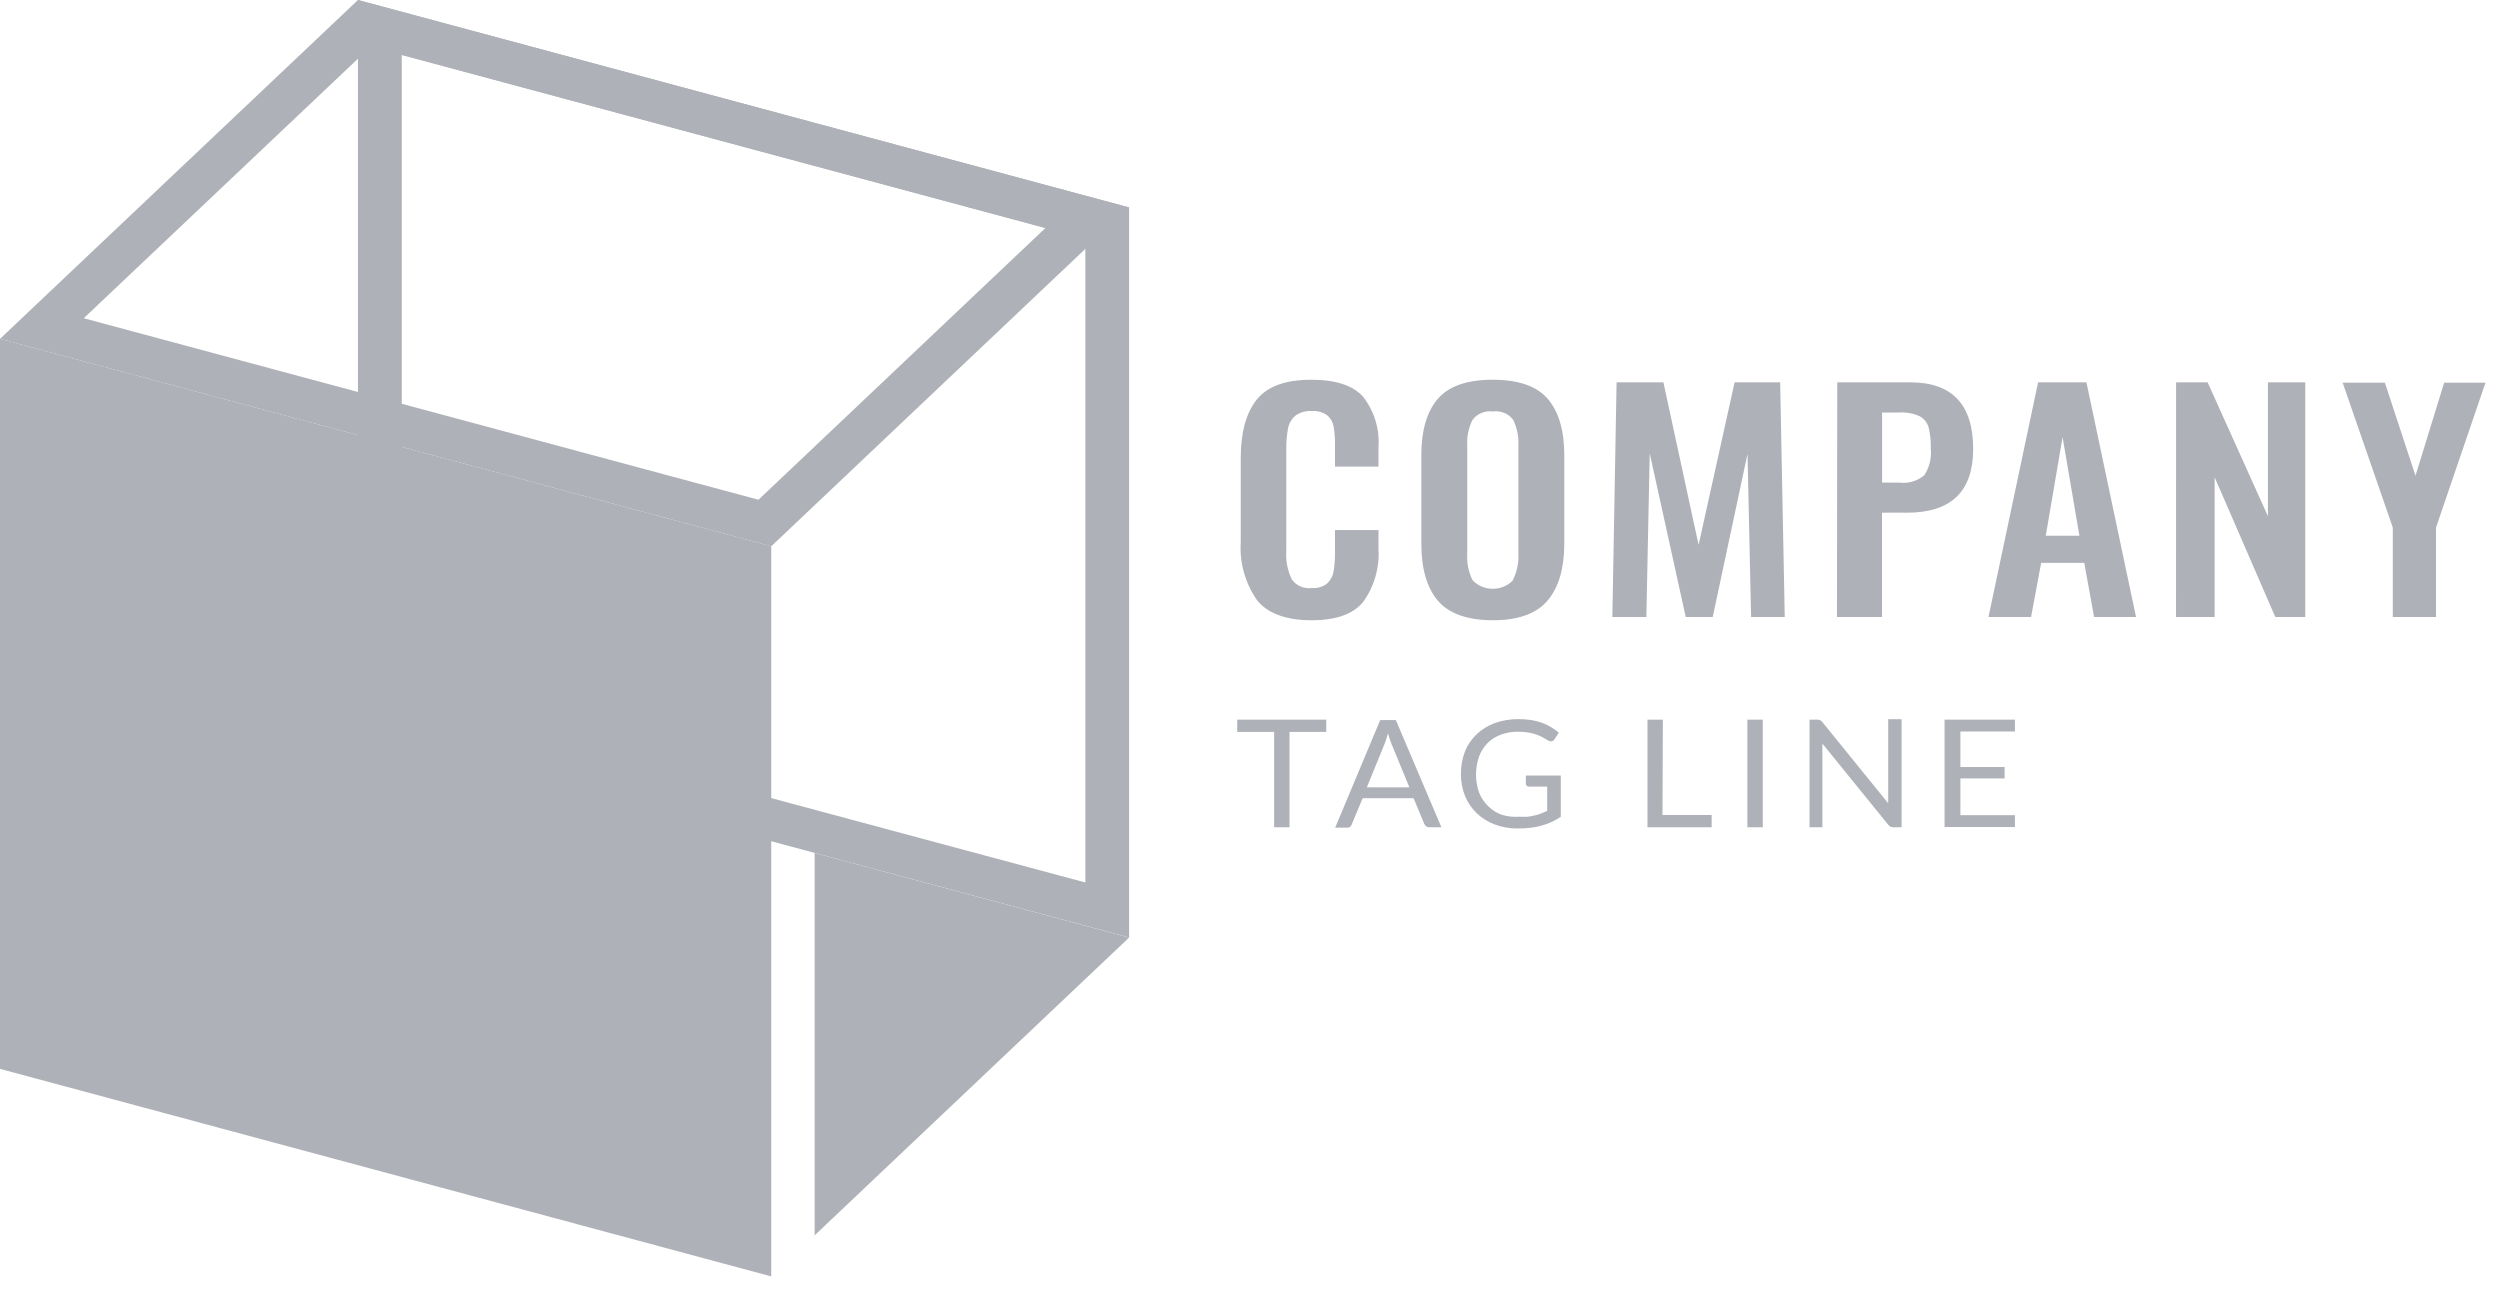
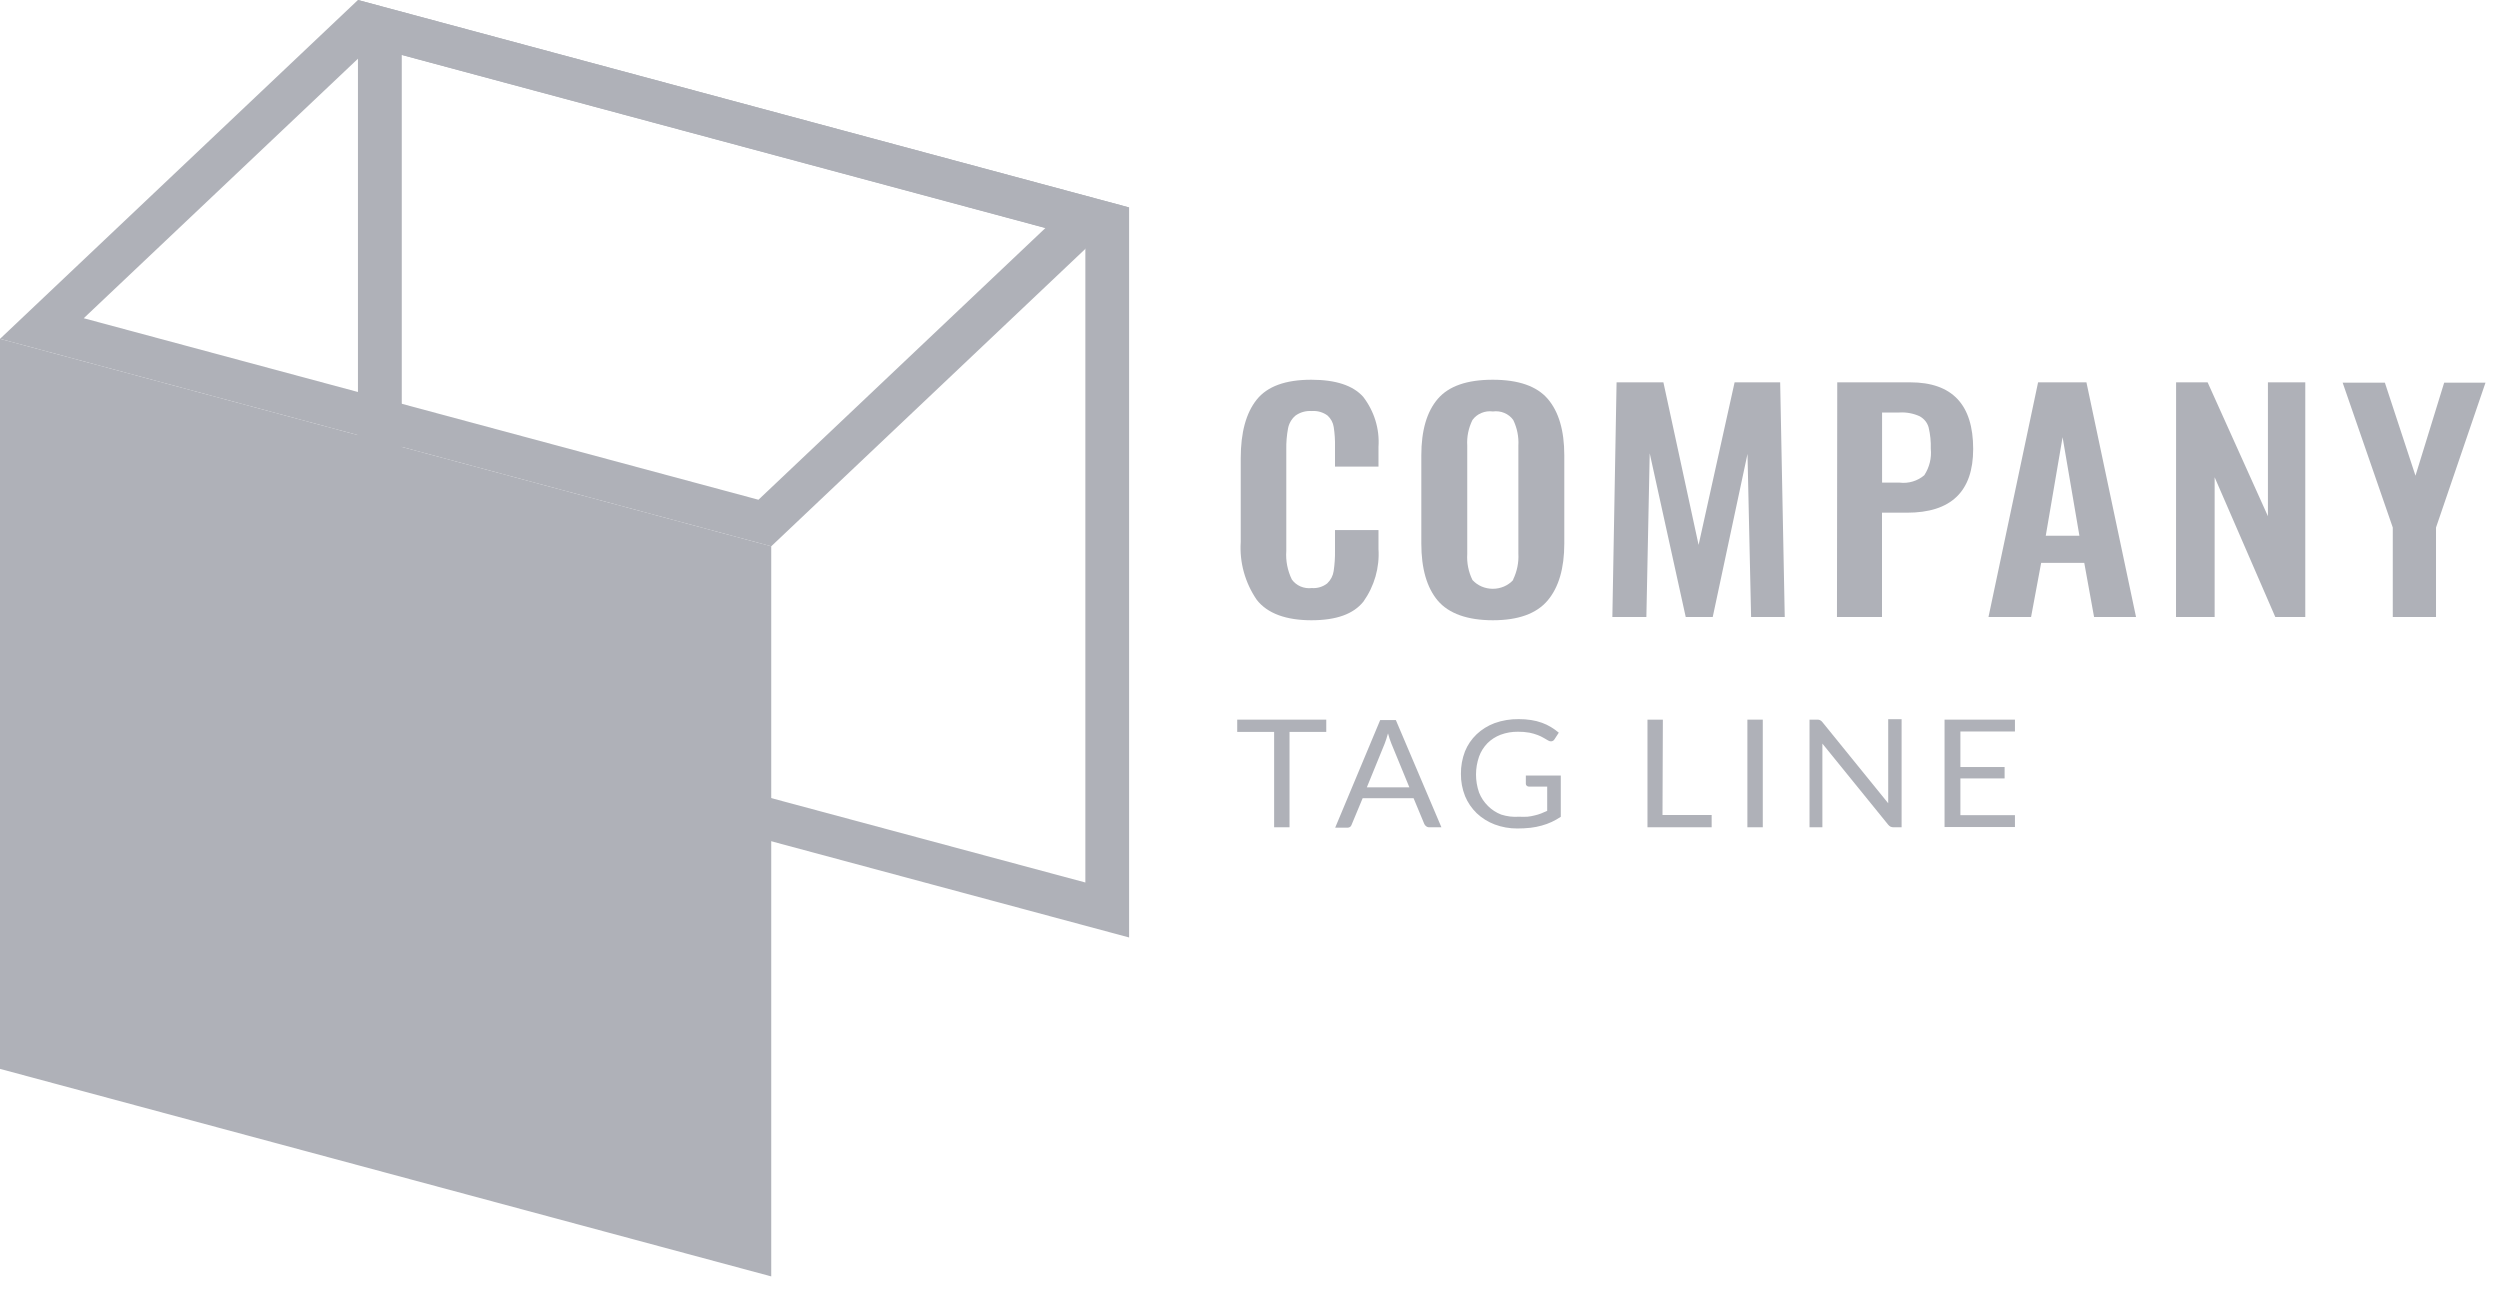
<svg xmlns="http://www.w3.org/2000/svg" width="89" height="46" viewBox="0 0 89 46" fill="none">
  <path d="M44.74 21.353C44.323 20.743 44.123 20.022 44.17 19.296V16.314C44.17 15.399 44.359 14.704 44.737 14.229C45.115 13.754 45.765 13.517 46.686 13.519C47.551 13.519 48.166 13.721 48.529 14.126C48.925 14.642 49.118 15.273 49.074 15.91V16.611H47.526V15.901C47.531 15.668 47.516 15.436 47.481 15.206C47.459 15.049 47.381 14.903 47.26 14.793C47.101 14.675 46.9 14.617 46.699 14.633C46.487 14.618 46.276 14.678 46.109 14.803C45.974 14.924 45.884 15.084 45.853 15.258C45.808 15.501 45.788 15.748 45.792 15.995V19.615C45.767 19.964 45.836 20.313 45.99 20.631C46.068 20.739 46.174 20.824 46.299 20.878C46.424 20.931 46.563 20.951 46.699 20.935C46.897 20.95 47.094 20.891 47.247 20.771C47.373 20.652 47.454 20.498 47.478 20.331C47.514 20.091 47.53 19.848 47.526 19.606V18.871H49.074V19.542C49.117 20.206 48.929 20.864 48.538 21.417C48.183 21.86 47.577 22.081 46.686 22.081C45.795 22.081 45.122 21.845 44.74 21.353Z" fill="#AFB1B8" />
  <path d="M51.186 21.384C50.795 20.919 50.599 20.243 50.599 19.348V16.21C50.599 15.324 50.795 14.654 51.186 14.199C51.577 13.744 52.23 13.517 53.147 13.519C54.057 13.519 54.708 13.746 55.099 14.199C55.49 14.654 55.689 15.324 55.689 16.21V19.348C55.689 20.234 55.49 20.913 55.093 21.381C54.695 21.848 54.048 22.081 53.147 22.081C52.247 22.081 51.58 21.845 51.186 21.384ZM53.868 20.631C54.008 20.34 54.072 20.022 54.054 19.703V15.861C54.072 15.549 54.009 15.236 53.871 14.951C53.793 14.841 53.683 14.755 53.555 14.701C53.427 14.647 53.286 14.629 53.147 14.648C53.008 14.629 52.866 14.648 52.738 14.702C52.609 14.755 52.499 14.842 52.42 14.951C52.279 15.235 52.215 15.548 52.234 15.861V19.721C52.214 20.04 52.278 20.359 52.42 20.649C52.51 20.747 52.621 20.826 52.746 20.88C52.871 20.933 53.007 20.961 53.144 20.961C53.281 20.961 53.417 20.933 53.542 20.88C53.667 20.826 53.778 20.747 53.868 20.649V20.631Z" fill="#AFB1B8" />
  <path d="M57.55 13.611H59.217L60.47 19.399L61.752 13.611H63.374L63.537 21.966H62.339L62.211 16.159L60.973 21.966H60.012L58.73 16.138L58.611 21.966H57.4L57.55 13.611Z" fill="#AFB1B8" />
  <path d="M65.406 13.611H68.002C69.497 13.611 70.245 14.401 70.245 15.983C70.245 17.498 69.458 18.254 67.883 18.252H66.999V21.966H65.396L65.406 13.611ZM67.624 17.181C67.782 17.201 67.943 17.187 68.095 17.141C68.247 17.096 68.387 17.019 68.505 16.918C68.689 16.635 68.77 16.304 68.736 15.974C68.744 15.719 68.718 15.464 68.659 15.216C68.636 15.132 68.596 15.055 68.541 14.986C68.486 14.918 68.417 14.861 68.338 14.818C68.116 14.717 67.87 14.671 67.624 14.685H67.002V17.181H67.624Z" fill="#AFB1B8" />
  <path d="M72.556 13.611H74.277L76.043 21.966H74.549L74.2 20.039H72.665L72.306 21.966H70.79L72.556 13.611ZM74.027 19.072L73.428 15.564L72.829 19.072H74.027Z" fill="#AFB1B8" />
  <path d="M77.469 13.611H78.591L80.738 18.377V13.611H82.068V21.966H81.001L78.841 16.99V21.966H77.466L77.469 13.611Z" fill="#AFB1B8" />
  <path d="M85.183 18.78L83.398 13.622H84.901L85.991 16.935L87.013 13.622H88.484L86.722 18.78V21.966H85.183V18.78Z" fill="#AFB1B8" />
  <path d="M47.215 25.619V26.056H45.907V29.451H45.359V26.056H44.045V25.619H47.215Z" fill="#AFB1B8" />
  <path d="M51.314 29.451H50.891C50.848 29.454 50.805 29.441 50.772 29.415C50.74 29.392 50.716 29.362 50.702 29.327L50.324 28.417H48.51L48.131 29.327C48.121 29.365 48.101 29.4 48.074 29.43C48.04 29.455 47.998 29.468 47.955 29.466H47.532L49.135 25.634H49.692L51.314 29.451ZM48.66 28.028H50.173L49.532 26.469C49.485 26.351 49.445 26.23 49.413 26.108C49.391 26.181 49.372 26.25 49.352 26.311L49.295 26.472L48.66 28.028Z" fill="#AFB1B8" />
  <path d="M54.077 29.075C54.177 29.08 54.277 29.08 54.378 29.075C54.464 29.066 54.55 29.051 54.634 29.029C54.713 29.011 54.79 28.988 54.865 28.959C54.935 28.932 55.006 28.899 55.08 28.866V28.004H54.439C54.423 28.005 54.407 28.002 54.392 27.997C54.377 27.992 54.364 27.984 54.352 27.973C54.342 27.965 54.333 27.954 54.328 27.942C54.322 27.93 54.32 27.917 54.32 27.904V27.609H55.564V29.078C55.462 29.147 55.355 29.207 55.243 29.26C55.129 29.313 55.01 29.357 54.887 29.39C54.756 29.427 54.622 29.453 54.487 29.469C54.331 29.486 54.175 29.494 54.019 29.494C53.742 29.496 53.468 29.447 53.211 29.351C52.971 29.26 52.753 29.123 52.57 28.95C52.392 28.776 52.251 28.57 52.157 28.344C52.056 28.09 52.006 27.82 52.009 27.549C52.006 27.276 52.055 27.004 52.154 26.747C52.246 26.52 52.386 26.314 52.567 26.141C52.75 25.968 52.968 25.833 53.208 25.743C53.482 25.645 53.774 25.597 54.067 25.601C54.216 25.6 54.365 25.611 54.512 25.634C54.643 25.654 54.77 25.686 54.894 25.731C55.006 25.771 55.113 25.822 55.214 25.883C55.312 25.943 55.406 26.009 55.493 26.083L55.339 26.32C55.327 26.341 55.309 26.359 55.287 26.372C55.265 26.385 55.24 26.392 55.214 26.392C55.179 26.391 55.144 26.381 55.115 26.362C55.067 26.338 55.016 26.308 54.958 26.271C54.89 26.231 54.818 26.196 54.743 26.168C54.648 26.132 54.549 26.103 54.448 26.083C54.314 26.06 54.178 26.048 54.041 26.05C53.83 26.047 53.62 26.083 53.423 26.156C53.244 26.224 53.084 26.327 52.952 26.459C52.819 26.597 52.717 26.759 52.654 26.936C52.51 27.351 52.51 27.798 52.654 28.213C52.724 28.393 52.833 28.558 52.974 28.695C53.105 28.827 53.265 28.93 53.442 28.999C53.646 29.065 53.862 29.091 54.077 29.075Z" fill="#AFB1B8" />
  <path d="M59.185 29.014H60.935V29.451H58.65V25.619H59.198L59.185 29.014Z" fill="#AFB1B8" />
  <path d="M62.755 29.451H62.207V25.619H62.755V29.451Z" fill="#AFB1B8" />
  <path d="M64.794 25.637C64.826 25.655 64.855 25.678 64.877 25.707L67.22 28.596C67.217 28.55 67.217 28.505 67.22 28.459C67.22 28.416 67.22 28.374 67.22 28.335V25.604H67.697V29.451H67.422C67.381 29.454 67.34 29.447 67.303 29.43C67.27 29.411 67.241 29.386 67.217 29.357L64.877 26.472C64.877 26.517 64.877 26.559 64.877 26.602C64.877 26.645 64.877 26.684 64.877 26.72V29.451H64.419V25.619H64.704C64.735 25.619 64.766 25.625 64.794 25.637Z" fill="#AFB1B8" />
  <path d="M71.732 25.619V26.041H69.79V27.306H71.364V27.712H69.79V29.02H71.732V29.442H69.226V25.619H71.732Z" fill="#AFB1B8" />
  <path d="M14.303 1.954L38.639 8.495V31.417L14.303 24.879V1.954ZM12.743 0V25.992L40.196 33.374V7.385L12.743 0Z" fill="#AFB1B8" />
  <path d="M27.456 45.44L0 38.052V12.062L27.456 19.447V45.44Z" fill="#AFB1B8" />
  <path d="M13.198 1.66L37.215 8.119L27.001 17.791L2.981 11.329L13.198 1.66ZM12.743 0L0 12.063L27.456 19.448L40.196 7.385L12.743 0Z" fill="#AFB1B8" />
-   <path d="M29.001 43.978L40.196 33.377L29.001 30.365V43.978Z" fill="#AFB1B8" />
+   <path d="M29.001 43.978L40.196 33.377L29.001 30.365V43.978Z" />
</svg>
